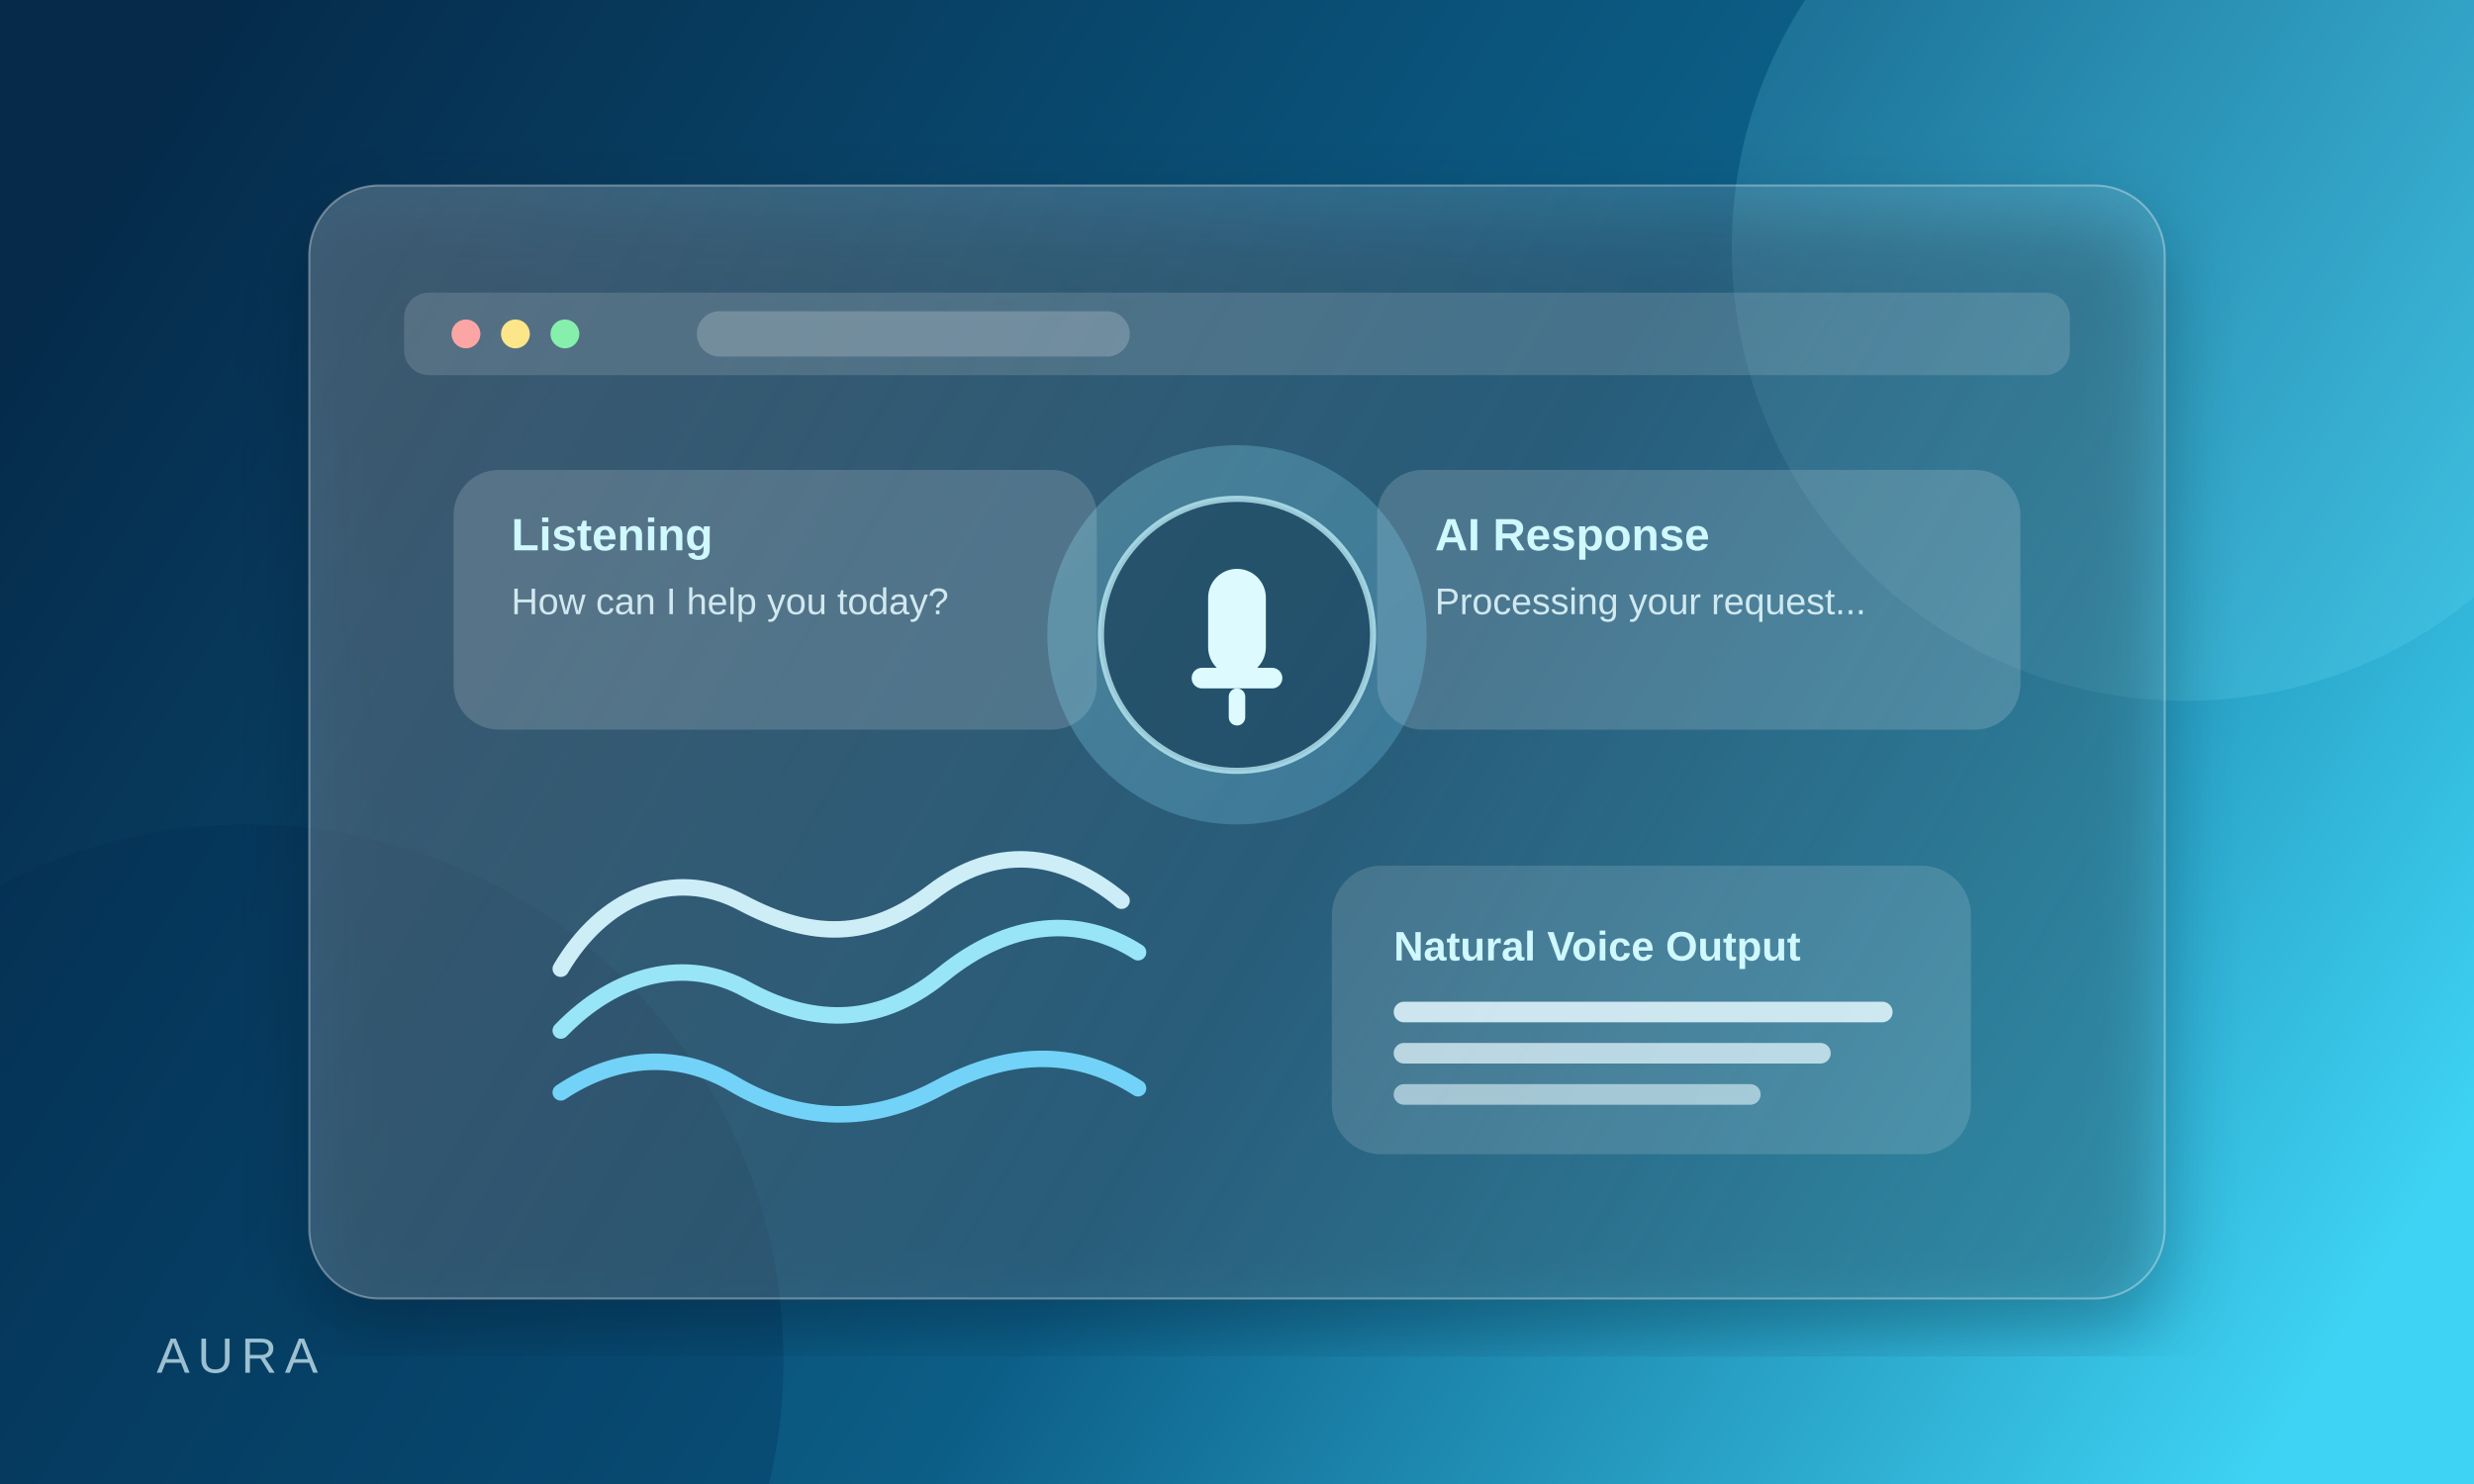
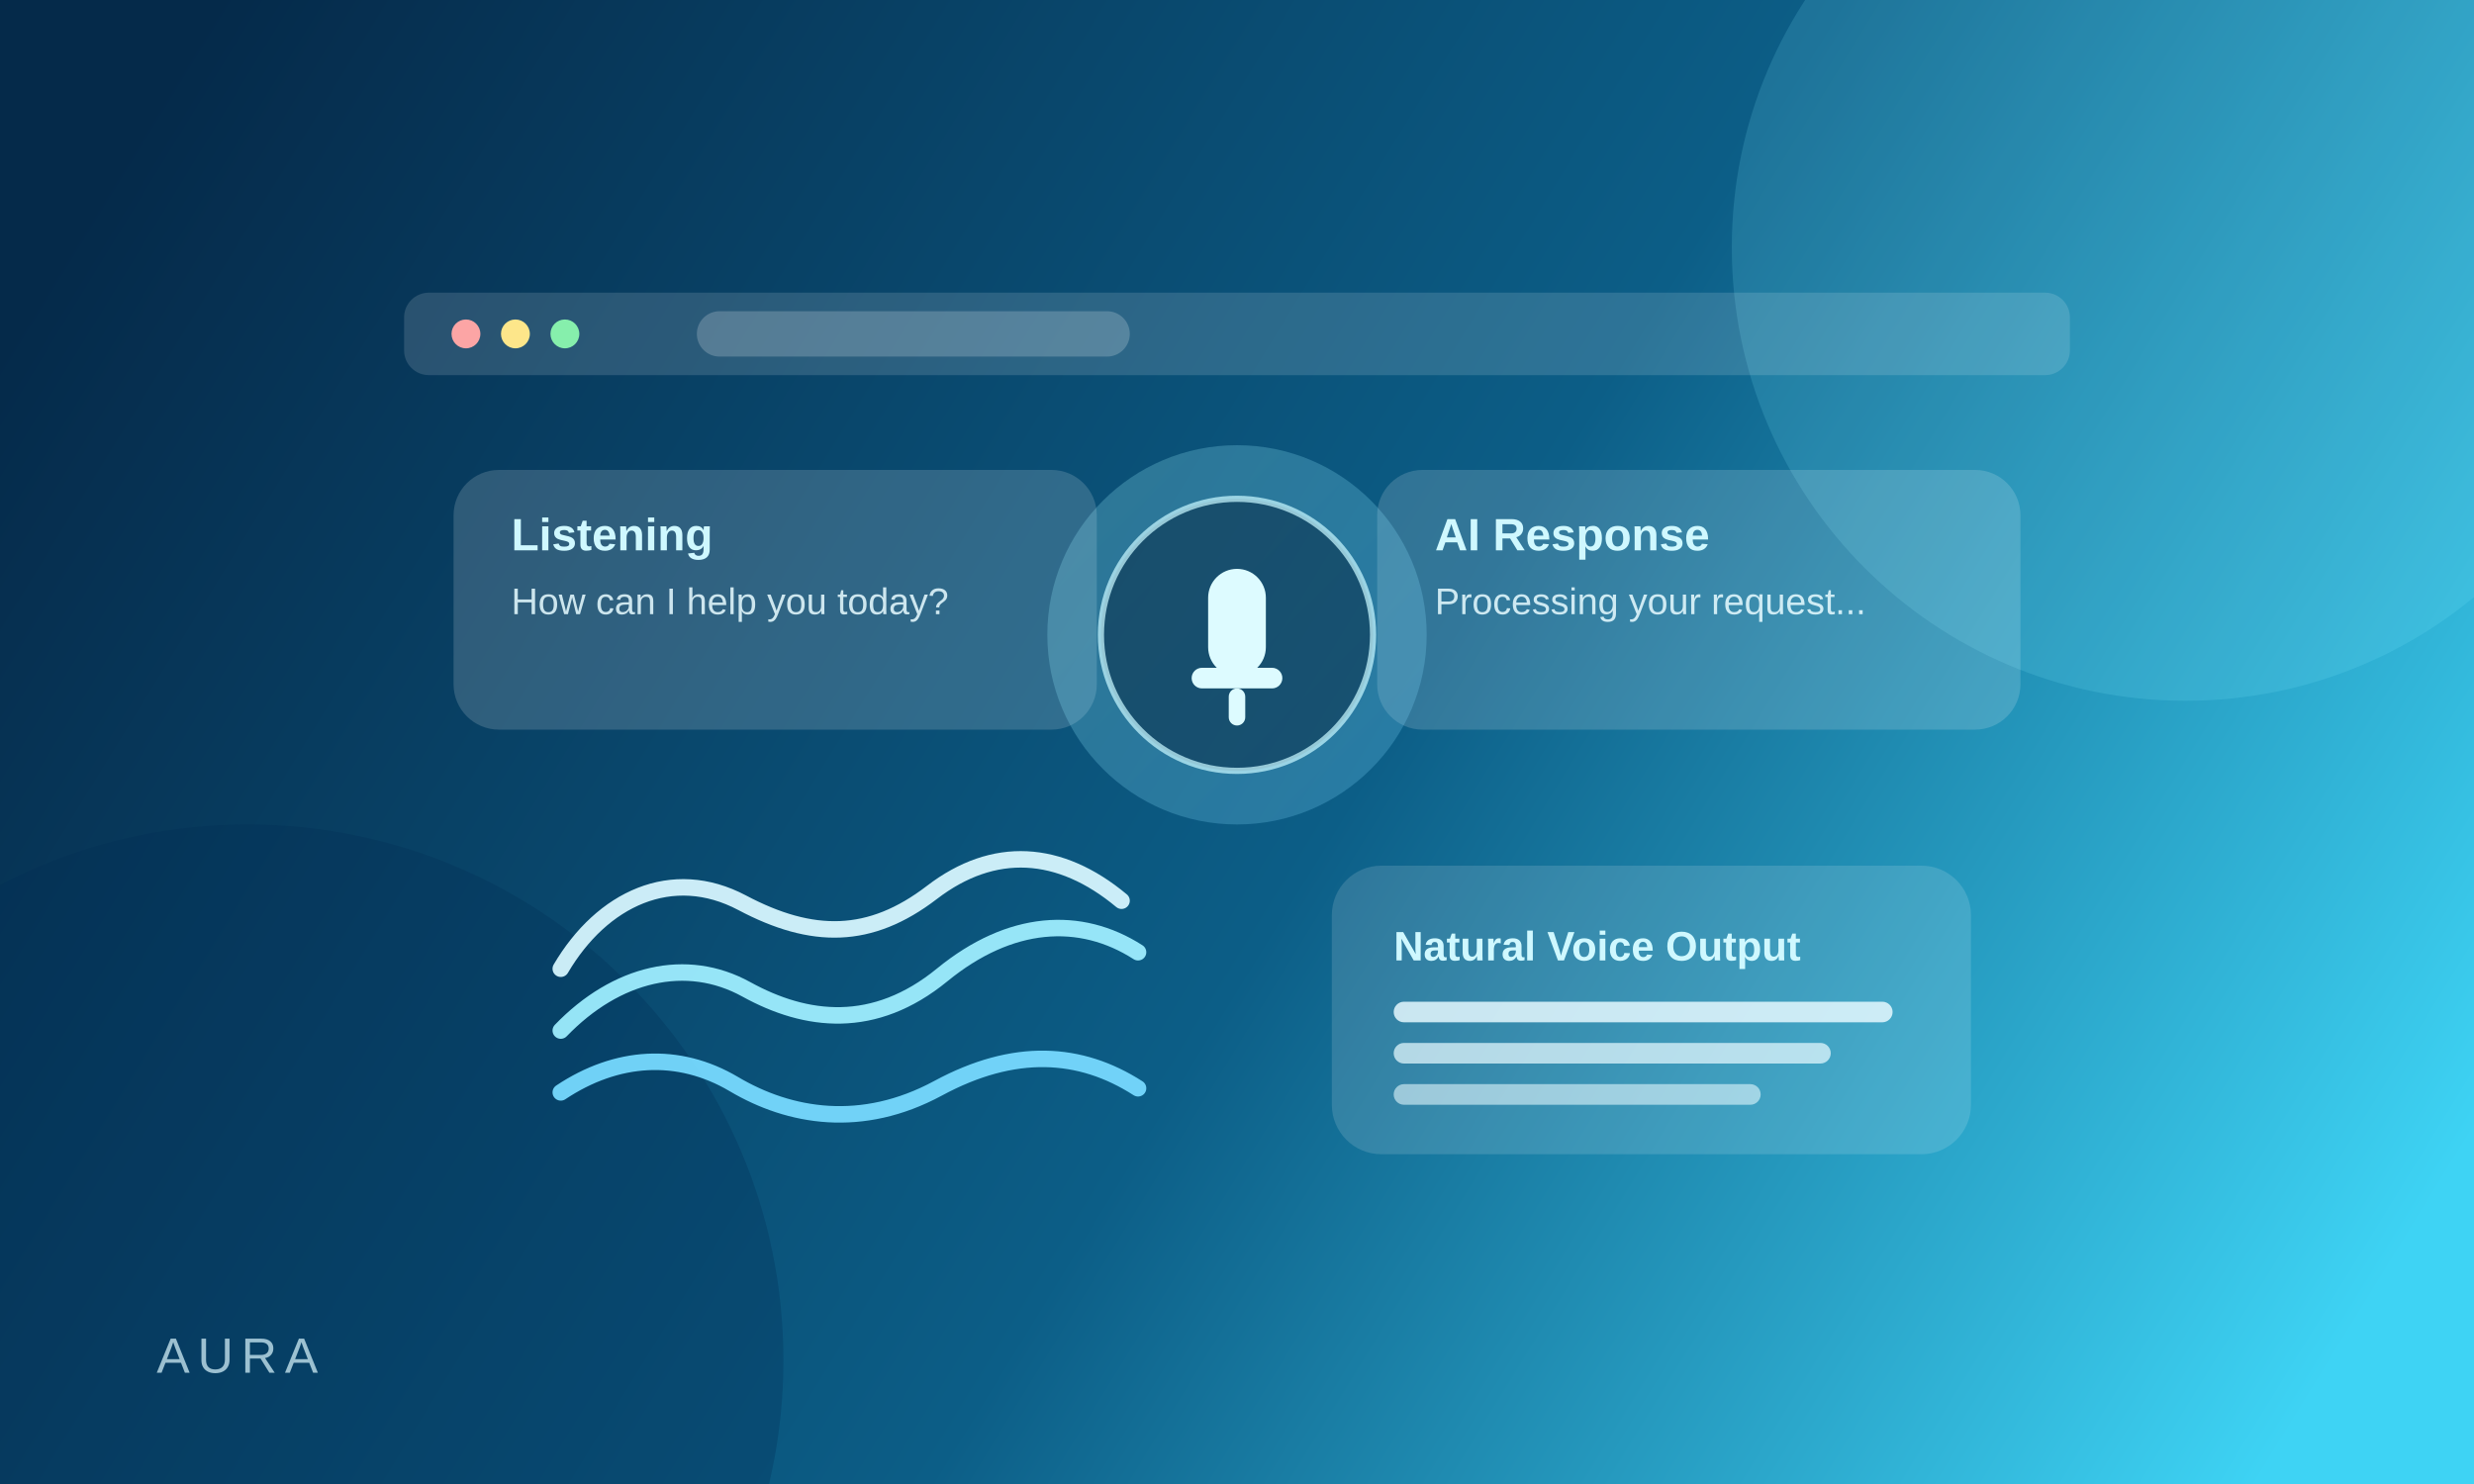
<svg xmlns="http://www.w3.org/2000/svg" width="1200" height="720" viewBox="0 0 1200 720" fill="none" role="img" aria-labelledby="title desc">
  <defs>
    <linearGradient id="bg" x1="80" y1="40" x2="1120" y2="680" gradientUnits="userSpaceOnUse">
      <stop stop-color="#052A4A" />
      <stop offset="0.55" stop-color="#0C5E87" />
      <stop offset="1" stop-color="#3ED3F4" />
    </linearGradient>
    <linearGradient id="glass" x1="180" y1="120" x2="1020" y2="600" gradientUnits="userSpaceOnUse">
      <stop stop-color="white" stop-opacity="0.22" />
      <stop offset="1" stop-color="white" stop-opacity="0.06" />
    </linearGradient>
    <linearGradient id="ring" x1="507" y1="215" x2="693" y2="401" gradientUnits="userSpaceOnUse">
      <stop stop-color="#9FF7FF" />
      <stop offset="1" stop-color="#7CD3FF" />
    </linearGradient>
    <filter id="shadow" x="114" y="62" width="972" height="596" filterUnits="userSpaceOnUse" color-interpolation-filters="sRGB">
      <feFlood flood-opacity="0" result="BackgroundImageFix" />
      <feColorMatrix in="SourceAlpha" type="matrix" values="0 0 0 0 0 0 0 0 0 0 0 0 0 0 0 0 0 0 127 0" result="hardAlpha" />
      <feOffset dy="16" />
      <feGaussianBlur stdDeviation="18" />
      <feColorMatrix type="matrix" values="0 0 0 0 0.005 0 0 0 0 0.075 0 0 0 0 0.142 0 0 0 0.33 0" />
      <feBlend mode="normal" in2="BackgroundImageFix" result="effect1_dropShadow_1_1" />
      <feBlend mode="normal" in="SourceGraphic" in2="effect1_dropShadow_1_1" result="shape" />
    </filter>
  </defs>
  <rect width="1200" height="720" fill="url(#bg)" />
  <circle cx="1060" cy="120" r="220" fill="#7EE8FF" fill-opacity="0.16" />
  <circle cx="120" cy="660" r="260" fill="#012C53" fill-opacity="0.28" />
  <g filter="url(#shadow)">
-     <rect x="150" y="90" width="900" height="540" rx="34" fill="url(#glass)" stroke="rgba(255,255,255,0.34)" />
  </g>
  <rect x="196" y="142" width="808" height="40" rx="12" fill="rgba(255,255,255,0.14)" />
  <circle cx="226" cy="162" r="7" fill="#FCA5A5" />
  <circle cx="250" cy="162" r="7" fill="#FDE68A" />
  <circle cx="274" cy="162" r="7" fill="#86EFAC" />
  <rect x="338" y="151" width="210" height="22" rx="11" fill="rgba(255,255,255,0.2)" />
  <rect x="220" y="228" width="312" height="126" rx="22" fill="rgba(255,255,255,0.16)" />
  <text x="248" y="267" fill="#CFF8FF" font-size="22" font-family="Segoe UI, Arial, sans-serif" font-weight="600">Listening</text>
  <text x="248" y="298" fill="#E6FBFF" fill-opacity="0.86" font-size="18" font-family="Segoe UI, Arial, sans-serif">How can I help you today?</text>
  <rect x="668" y="228" width="312" height="126" rx="22" fill="rgba(255,255,255,0.16)" />
  <text x="696" y="267" fill="#CFF8FF" font-size="22" font-family="Segoe UI, Arial, sans-serif" font-weight="600">AI Response</text>
  <text x="696" y="298" fill="#E6FBFF" fill-opacity="0.86" font-size="18" font-family="Segoe UI, Arial, sans-serif">Processing your request...</text>
  <g opacity="0.94">
    <path d="M272 470C292 436 326 420 360 438C394 456 422 456 452 433C482 410 514 412 544 437" stroke="#D7F7FF" stroke-width="8" stroke-linecap="round" />
    <path d="M272 500C299 472 333 464 362 480C391 496 424 500 457 473C490 446 524 444 552 462" stroke="#9EEEFF" stroke-width="8" stroke-linecap="round" />
    <path d="M272 530C299 512 329 510 356 526C383 542 418 548 455 528C492 508 524 510 552 528" stroke="#77DAFF" stroke-width="8" stroke-linecap="round" />
  </g>
  <circle cx="600" cy="308" r="92" fill="url(#ring)" fill-opacity="0.24" />
  <circle cx="600" cy="308" r="66" fill="rgba(2,30,55,0.45)" stroke="#C7F7FF" stroke-opacity="0.72" stroke-width="3" />
  <rect x="586" y="276" width="28" height="52" rx="14" fill="#DDFBFF" />
  <rect x="578" y="324" width="44" height="10" rx="5" fill="#DDFBFF" />
  <rect x="596" y="334" width="8" height="18" rx="4" fill="#DDFBFF" />
  <rect x="646" y="420" width="310" height="140" rx="24" fill="rgba(255,255,255,0.14)" />
  <text x="676" y="466" fill="#CFF8FF" font-size="20" font-family="Segoe UI, Arial, sans-serif" font-weight="600">Natural Voice Output</text>
  <rect x="676" y="486" width="242" height="10" rx="5" fill="rgba(231,250,255,0.84)" />
  <rect x="676" y="506" width="212" height="10" rx="5" fill="rgba(231,250,255,0.72)" />
  <rect x="676" y="526" width="178" height="10" rx="5" fill="rgba(231,250,255,0.58)" />
  <text x="76" y="666" fill="rgba(220,248,255,0.7)" font-size="24" font-family="Segoe UI, Arial, sans-serif" letter-spacing="0.16em">AURA</text>
</svg>
